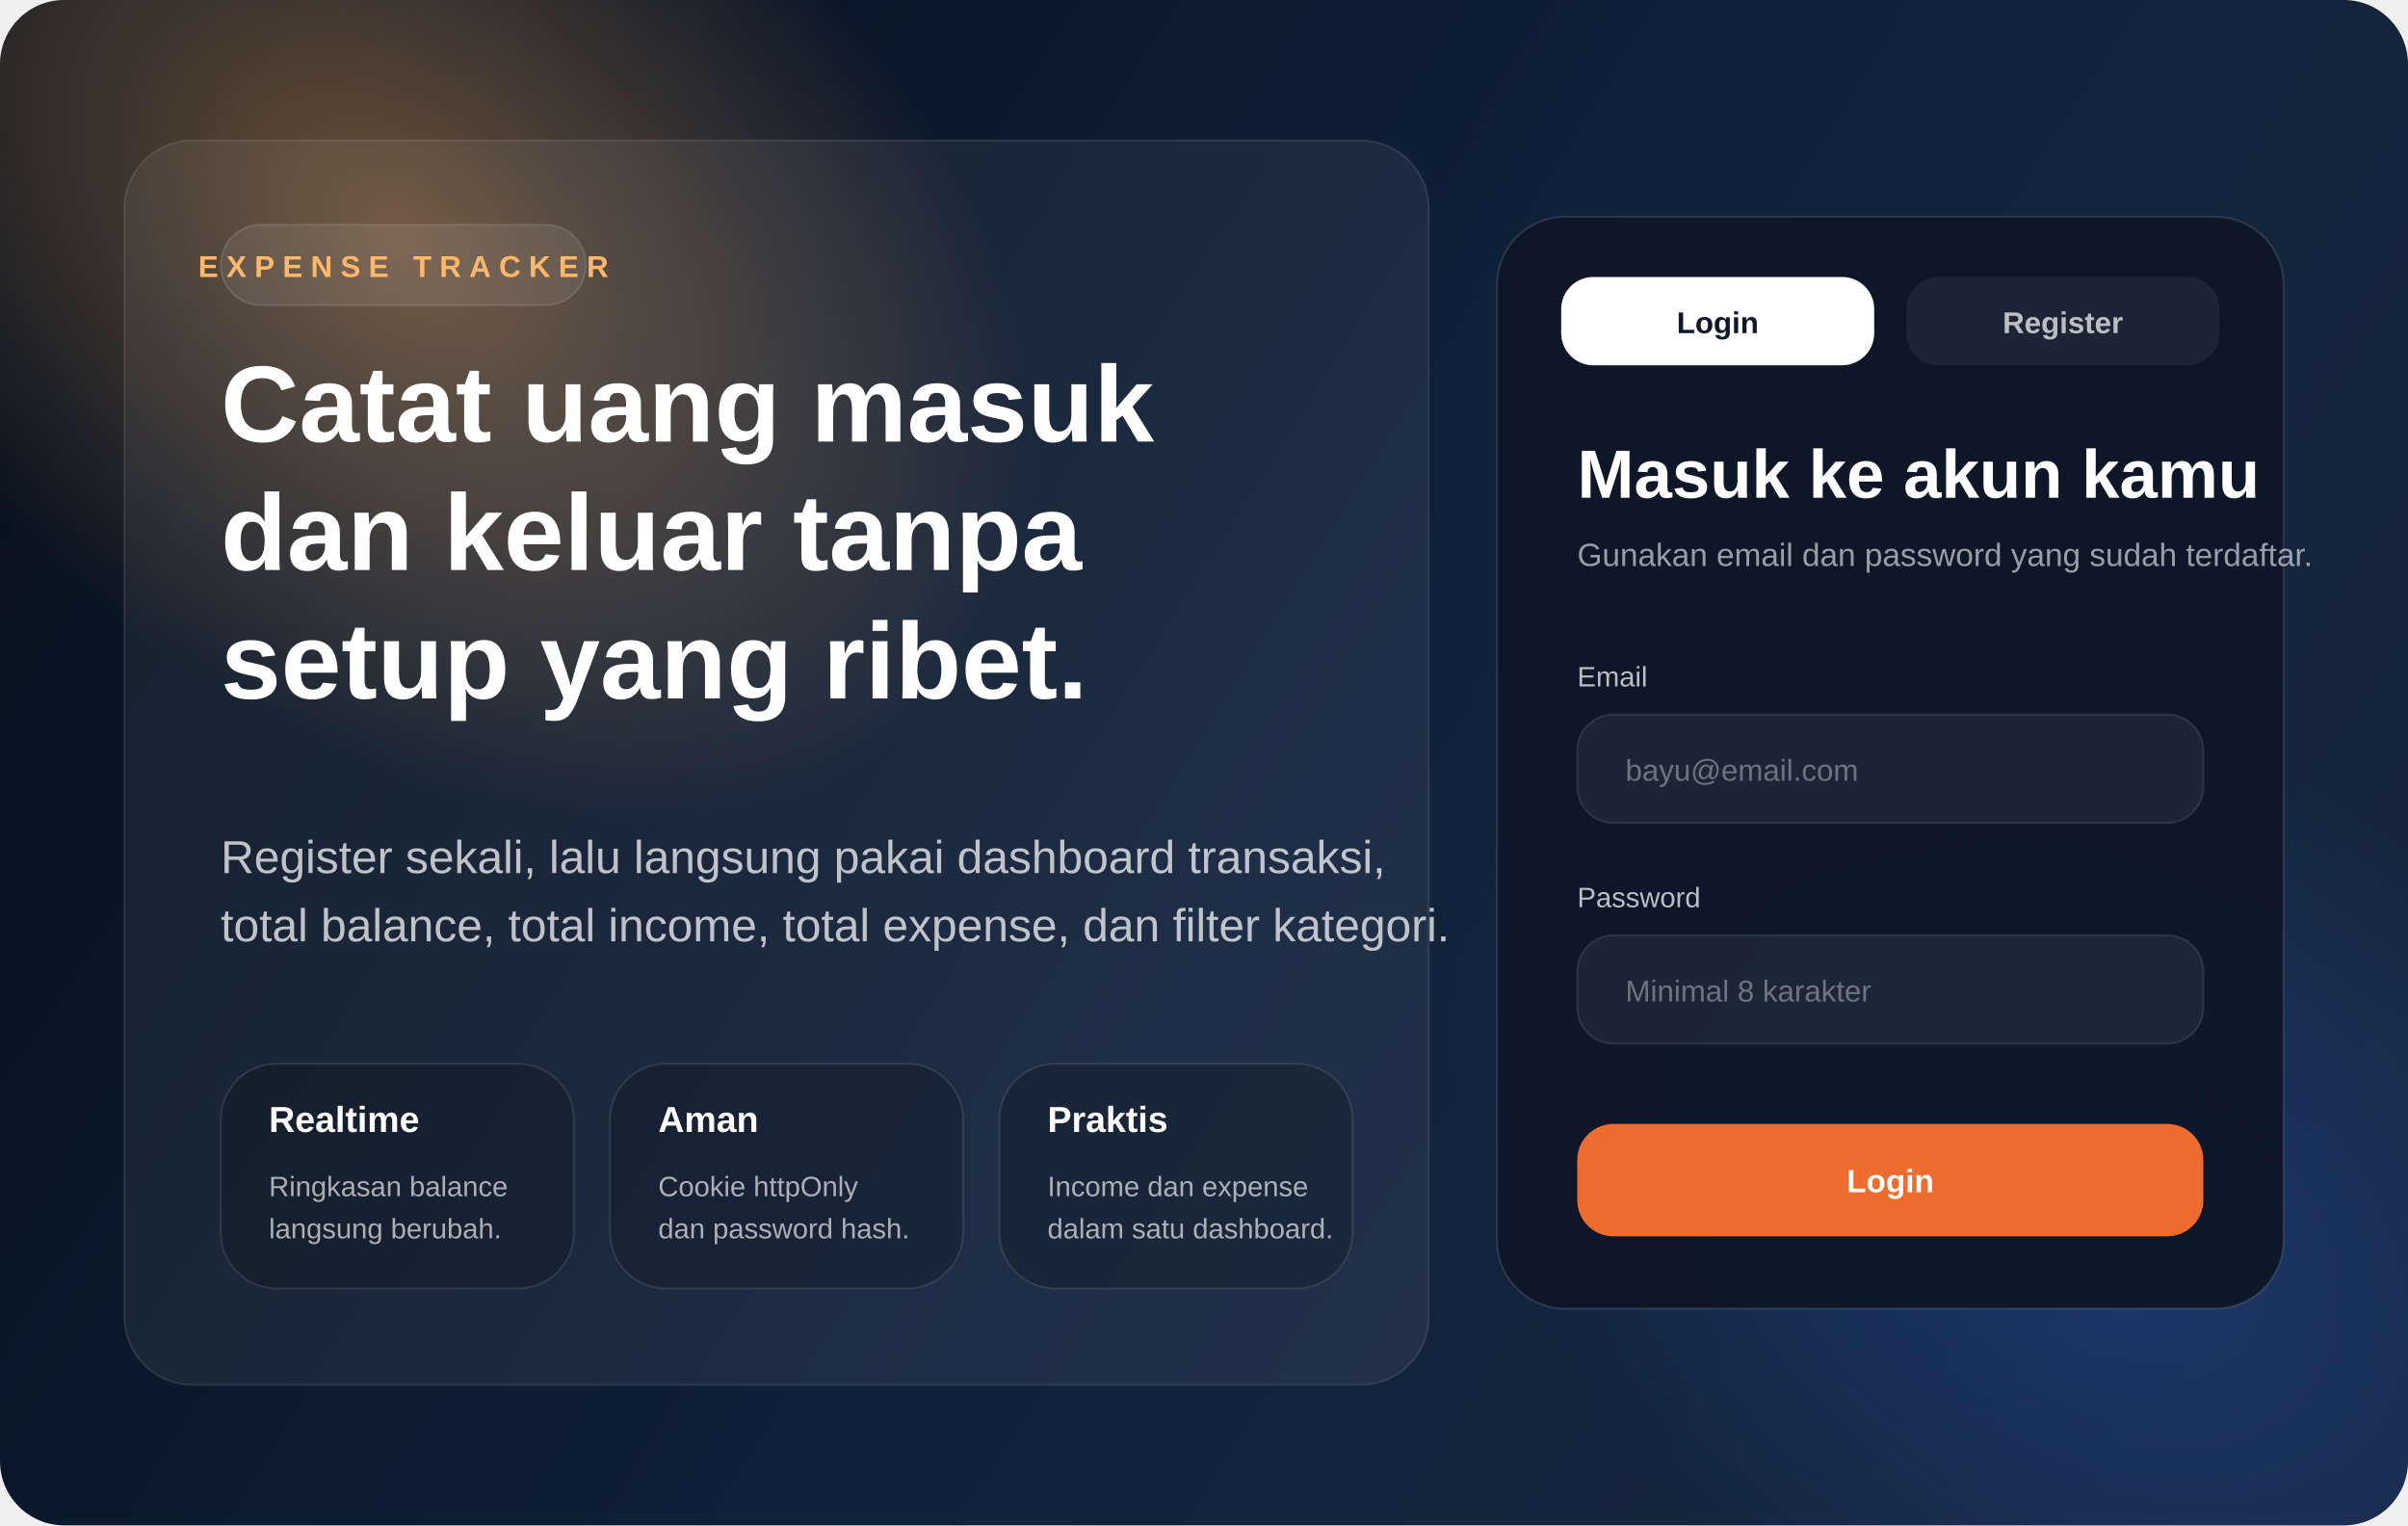
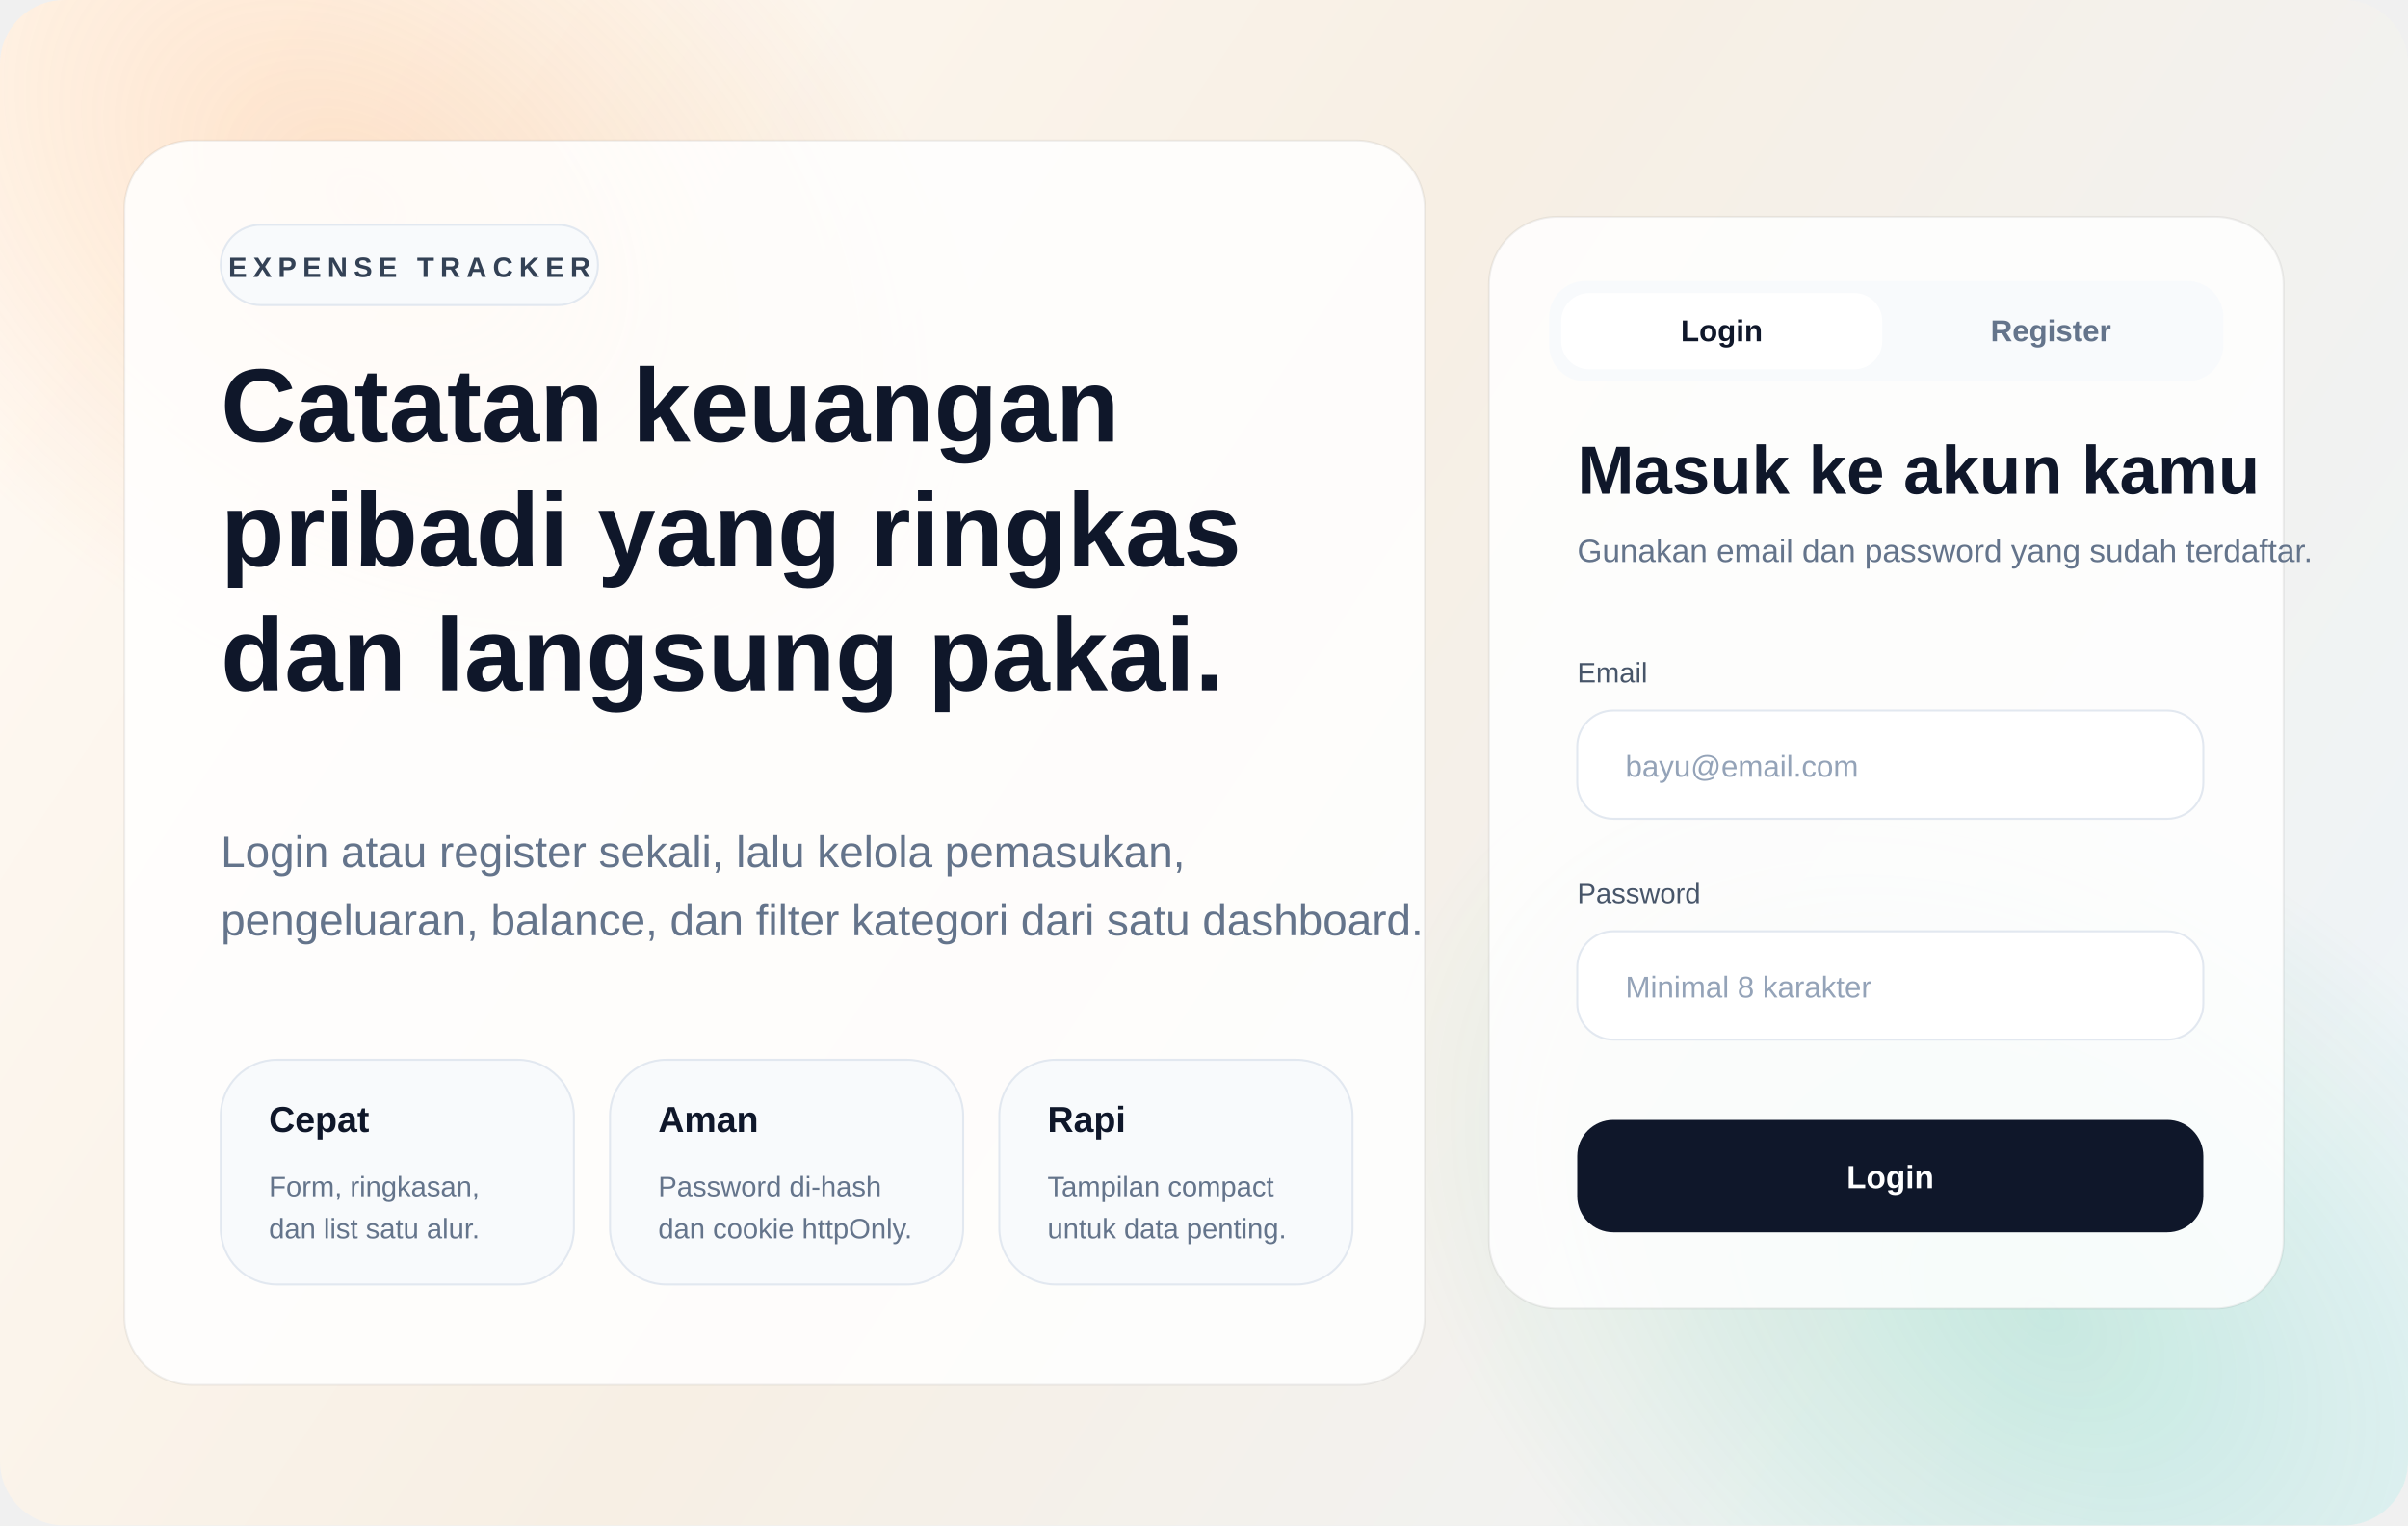
<svg xmlns="http://www.w3.org/2000/svg" width="1200" height="760" viewBox="0 0 1200 760" fill="none">
  <defs>
-     <linearGradient id="bg" x1="94" y1="54" x2="1121" y2="698" gradientUnits="userSpaceOnUse">
-       <stop stop-color="#07111F" />
-       <stop offset="0.54" stop-color="#10213A" />
-       <stop offset="1" stop-color="#18273D" />
+     <linearGradient id="bg" x1="96" y1="42" x2="1108" y2="716" gradientUnits="userSpaceOnUse">
+       <stop stop-color="#FFF9F2" />
+       <stop offset="0.46" stop-color="#F7EFE4" />
+       <stop offset="1" stop-color="#EEF4F8" />
    </linearGradient>
-     <radialGradient id="g1" cx="0" cy="0" r="1" gradientUnits="userSpaceOnUse" gradientTransform="translate(201 118) rotate(38.7) scale(354.988 239.217)">
-       <stop stop-color="#FFAE5C" stop-opacity="0.4" />
-       <stop offset="1" stop-color="#FFAE5C" stop-opacity="0" />
+     <radialGradient id="g1" cx="0" cy="0" r="1" gradientUnits="userSpaceOnUse" gradientTransform="translate(184 102) rotate(35.8) scale(344.185 228.918)">
+       <stop stop-color="#FB923C" stop-opacity="0.22" />
+       <stop offset="1" stop-color="#FB923C" stop-opacity="0" />
    </radialGradient>
-     <radialGradient id="g2" cx="0" cy="0" r="1" gradientUnits="userSpaceOnUse" gradientTransform="translate(1043 612) rotate(-145.516) scale(360.055 247.448)">
-       <stop stop-color="#2563EB" stop-opacity="0.28" />
-       <stop offset="1" stop-color="#2563EB" stop-opacity="0" />
+     <radialGradient id="g2" cx="0" cy="0" r="1" gradientUnits="userSpaceOnUse" gradientTransform="translate(1016 654) rotate(-143.4) scale(364.512 242.374)">
+       <stop stop-color="#10B981" stop-opacity="0.18" />
+       <stop offset="1" stop-color="#10B981" stop-opacity="0" />
    </radialGradient>
  </defs>
  <rect width="1200" height="760" rx="32" fill="url(#bg)" />
  <rect width="1200" height="760" rx="32" fill="url(#g1)" />
  <rect width="1200" height="760" rx="32" fill="url(#g2)" />
-   <rect x="62" y="70" width="650" height="620" rx="34" fill="white" fill-opacity="0.06" stroke="white" stroke-opacity="0.1" />
-   <rect x="746" y="108" width="392" height="544" rx="34" fill="#0D1728" fill-opacity="0.94" stroke="white" stroke-opacity="0.12" />
-   <rect x="110" y="112" width="182" height="40" rx="20" fill="white" fill-opacity="0.08" stroke="white" stroke-opacity="0.12" />
-   <text x="201" y="138" text-anchor="middle" fill="#FFB86A" font-family="Arial, Helvetica, sans-serif" font-size="15" font-weight="700" letter-spacing="4">EXPENSE TRACKER</text>
-   <text x="110" y="220" fill="white" font-family="Arial, Helvetica, sans-serif" font-size="54" font-weight="700">
-     <tspan x="110" dy="0">Catat uang masuk</tspan>
-     <tspan x="110" dy="64">dan keluar tanpa</tspan>
-     <tspan x="110" dy="64">setup yang ribet.</tspan>
+   <rect x="62" y="70" width="648" height="620" rx="34" fill="white" fill-opacity="0.84" stroke="black" stroke-opacity="0.06" />
+   <rect x="742" y="108" width="396" height="544" rx="34" fill="white" fill-opacity="0.84" stroke="black" stroke-opacity="0.06" />
+   <rect x="110" y="112" width="188" height="40" rx="20" fill="#F8FAFC" stroke="#E2E8F0" />
+   <text x="204" y="138" text-anchor="middle" fill="#334155" font-family="Arial, Helvetica, sans-serif" font-size="14" font-weight="700" letter-spacing="3">EXPENSE TRACKER</text>
+   <text x="110" y="220" fill="#0F172A" font-family="Arial, Helvetica, sans-serif" font-size="52" font-weight="700">
+     <tspan x="110" dy="0">Catatan keuangan</tspan>
+     <tspan x="110" dy="62">pribadi yang ringkas</tspan>
+     <tspan x="110" dy="62">dan langsung pakai.</tspan>
  </text>
-   <text x="110" y="435" fill="white" fill-opacity="0.72" font-family="Arial, Helvetica, sans-serif" font-size="23">
-     <tspan x="110" dy="0">Register sekali, lalu langsung pakai dashboard transaksi,</tspan>
-     <tspan x="110" dy="34">total balance, total income, total expense, dan filter kategori.</tspan>
+   <text x="110" y="432" fill="#64748B" font-family="Arial, Helvetica, sans-serif" font-size="22">
+     <tspan x="110" dy="0">Login atau register sekali, lalu kelola pemasukan,</tspan>
+     <tspan x="110" dy="34">pengeluaran, balance, dan filter kategori dari satu dashboard.</tspan>
  </text>
-   <rect x="110" y="530" width="176" height="112" rx="28" fill="black" fill-opacity="0.18" stroke="white" stroke-opacity="0.1" />
-   <rect x="304" y="530" width="176" height="112" rx="28" fill="black" fill-opacity="0.18" stroke="white" stroke-opacity="0.1" />
-   <rect x="498" y="530" width="176" height="112" rx="28" fill="black" fill-opacity="0.18" stroke="white" stroke-opacity="0.1" />
-   <text x="134" y="564" fill="white" font-family="Arial, Helvetica, sans-serif" font-size="18" font-weight="700">Realtime</text>
-   <text x="134" y="596" fill="white" fill-opacity="0.64" font-family="Arial, Helvetica, sans-serif" font-size="14">Ringkasan balance</text>
-   <text x="134" y="617" fill="white" fill-opacity="0.64" font-family="Arial, Helvetica, sans-serif" font-size="14">langsung berubah.</text>
-   <text x="328" y="564" fill="white" font-family="Arial, Helvetica, sans-serif" font-size="18" font-weight="700">Aman</text>
-   <text x="328" y="596" fill="white" fill-opacity="0.64" font-family="Arial, Helvetica, sans-serif" font-size="14">Cookie httpOnly</text>
-   <text x="328" y="617" fill="white" fill-opacity="0.64" font-family="Arial, Helvetica, sans-serif" font-size="14">dan password hash.</text>
-   <text x="522" y="564" fill="white" font-family="Arial, Helvetica, sans-serif" font-size="18" font-weight="700">Praktis</text>
-   <text x="522" y="596" fill="white" fill-opacity="0.64" font-family="Arial, Helvetica, sans-serif" font-size="14">Income dan expense</text>
-   <text x="522" y="617" fill="white" fill-opacity="0.64" font-family="Arial, Helvetica, sans-serif" font-size="14">dalam satu dashboard.</text>
-   <rect x="778" y="138" width="156" height="44" rx="16" fill="white" />
-   <rect x="950" y="138" width="156" height="44" rx="16" fill="white" fill-opacity="0.06" />
-   <text x="856" y="166" text-anchor="middle" fill="#0F172A" font-family="Arial, Helvetica, sans-serif" font-size="15" font-weight="700">Login</text>
-   <text x="1028" y="166" text-anchor="middle" fill="white" fill-opacity="0.7" font-family="Arial, Helvetica, sans-serif" font-size="15" font-weight="700">Register</text>
-   <text x="786" y="248" fill="white" font-family="Arial, Helvetica, sans-serif" font-size="34" font-weight="700">Masuk ke akun kamu</text>
-   <text x="786" y="282" fill="white" fill-opacity="0.58" font-family="Arial, Helvetica, sans-serif" font-size="16">Gunakan email dan password yang sudah terdaftar.</text>
-   <text x="786" y="342" fill="white" fill-opacity="0.72" font-family="Arial, Helvetica, sans-serif" font-size="14">Email</text>
-   <rect x="786" y="356" width="312" height="54" rx="18" fill="white" fill-opacity="0.06" stroke="white" stroke-opacity="0.1" />
-   <text x="810" y="389" fill="white" fill-opacity="0.36" font-family="Arial, Helvetica, sans-serif" font-size="15">bayu@email.com</text>
-   <text x="786" y="452" fill="white" fill-opacity="0.72" font-family="Arial, Helvetica, sans-serif" font-size="14">Password</text>
-   <rect x="786" y="466" width="312" height="54" rx="18" fill="white" fill-opacity="0.06" stroke="white" stroke-opacity="0.1" />
-   <text x="810" y="499" fill="white" fill-opacity="0.36" font-family="Arial, Helvetica, sans-serif" font-size="15">Minimal 8 karakter</text>
-   <rect x="786" y="560" width="312" height="56" rx="18" fill="#EF6C2F" />
-   <text x="942" y="594" text-anchor="middle" fill="white" font-family="Arial, Helvetica, sans-serif" font-size="16" font-weight="700">Login</text>
+   <rect x="110" y="528" width="176" height="112" rx="28" fill="#F8FAFC" stroke="#E2E8F0" />
+   <rect x="304" y="528" width="176" height="112" rx="28" fill="#F8FAFC" stroke="#E2E8F0" />
+   <rect x="498" y="528" width="176" height="112" rx="28" fill="#F8FAFC" stroke="#E2E8F0" />
+   <text x="134" y="564" fill="#0F172A" font-family="Arial, Helvetica, sans-serif" font-size="18" font-weight="700">Cepat</text>
+   <text x="134" y="596" fill="#64748B" font-family="Arial, Helvetica, sans-serif" font-size="14">Form, ringkasan,</text>
+   <text x="134" y="617" fill="#64748B" font-family="Arial, Helvetica, sans-serif" font-size="14">dan list satu alur.</text>
+   <text x="328" y="564" fill="#0F172A" font-family="Arial, Helvetica, sans-serif" font-size="18" font-weight="700">Aman</text>
+   <text x="328" y="596" fill="#64748B" font-family="Arial, Helvetica, sans-serif" font-size="14">Password di-hash</text>
+   <text x="328" y="617" fill="#64748B" font-family="Arial, Helvetica, sans-serif" font-size="14">dan cookie httpOnly.</text>
+   <text x="522" y="564" fill="#0F172A" font-family="Arial, Helvetica, sans-serif" font-size="18" font-weight="700">Rapi</text>
+   <text x="522" y="596" fill="#64748B" font-family="Arial, Helvetica, sans-serif" font-size="14">Tampilan compact</text>
+   <text x="522" y="617" fill="#64748B" font-family="Arial, Helvetica, sans-serif" font-size="14">untuk data penting.</text>
+   <rect x="772" y="140" width="336" height="50" rx="18" fill="#F8FAFC" />
+   <rect x="778" y="146" width="160" height="38" rx="14" fill="white" />
+   <text x="858" y="170" text-anchor="middle" fill="#0F172A" font-family="Arial, Helvetica, sans-serif" font-size="15" font-weight="700">Login</text>
+   <text x="1022" y="170" text-anchor="middle" fill="#64748B" font-family="Arial, Helvetica, sans-serif" font-size="15" font-weight="700">Register</text>
+   <text x="786" y="246" fill="#0F172A" font-family="Arial, Helvetica, sans-serif" font-size="34" font-weight="700">Masuk ke akun kamu</text>
+   <text x="786" y="280" fill="#64748B" font-family="Arial, Helvetica, sans-serif" font-size="16">Gunakan email dan password yang sudah terdaftar.</text>
+   <text x="786" y="340" fill="#475569" font-family="Arial, Helvetica, sans-serif" font-size="14">Email</text>
+   <rect x="786" y="354" width="312" height="54" rx="18" fill="white" stroke="#E2E8F0" />
+   <text x="810" y="387" fill="#94A3B8" font-family="Arial, Helvetica, sans-serif" font-size="15">bayu@email.com</text>
+   <text x="786" y="450" fill="#475569" font-family="Arial, Helvetica, sans-serif" font-size="14">Password</text>
+   <rect x="786" y="464" width="312" height="54" rx="18" fill="white" stroke="#E2E8F0" />
+   <text x="810" y="497" fill="#94A3B8" font-family="Arial, Helvetica, sans-serif" font-size="15">Minimal 8 karakter</text>
+   <rect x="786" y="558" width="312" height="56" rx="18" fill="#0F172A" />
+   <text x="942" y="592" text-anchor="middle" fill="white" font-family="Arial, Helvetica, sans-serif" font-size="16" font-weight="700">Login</text>
</svg>
